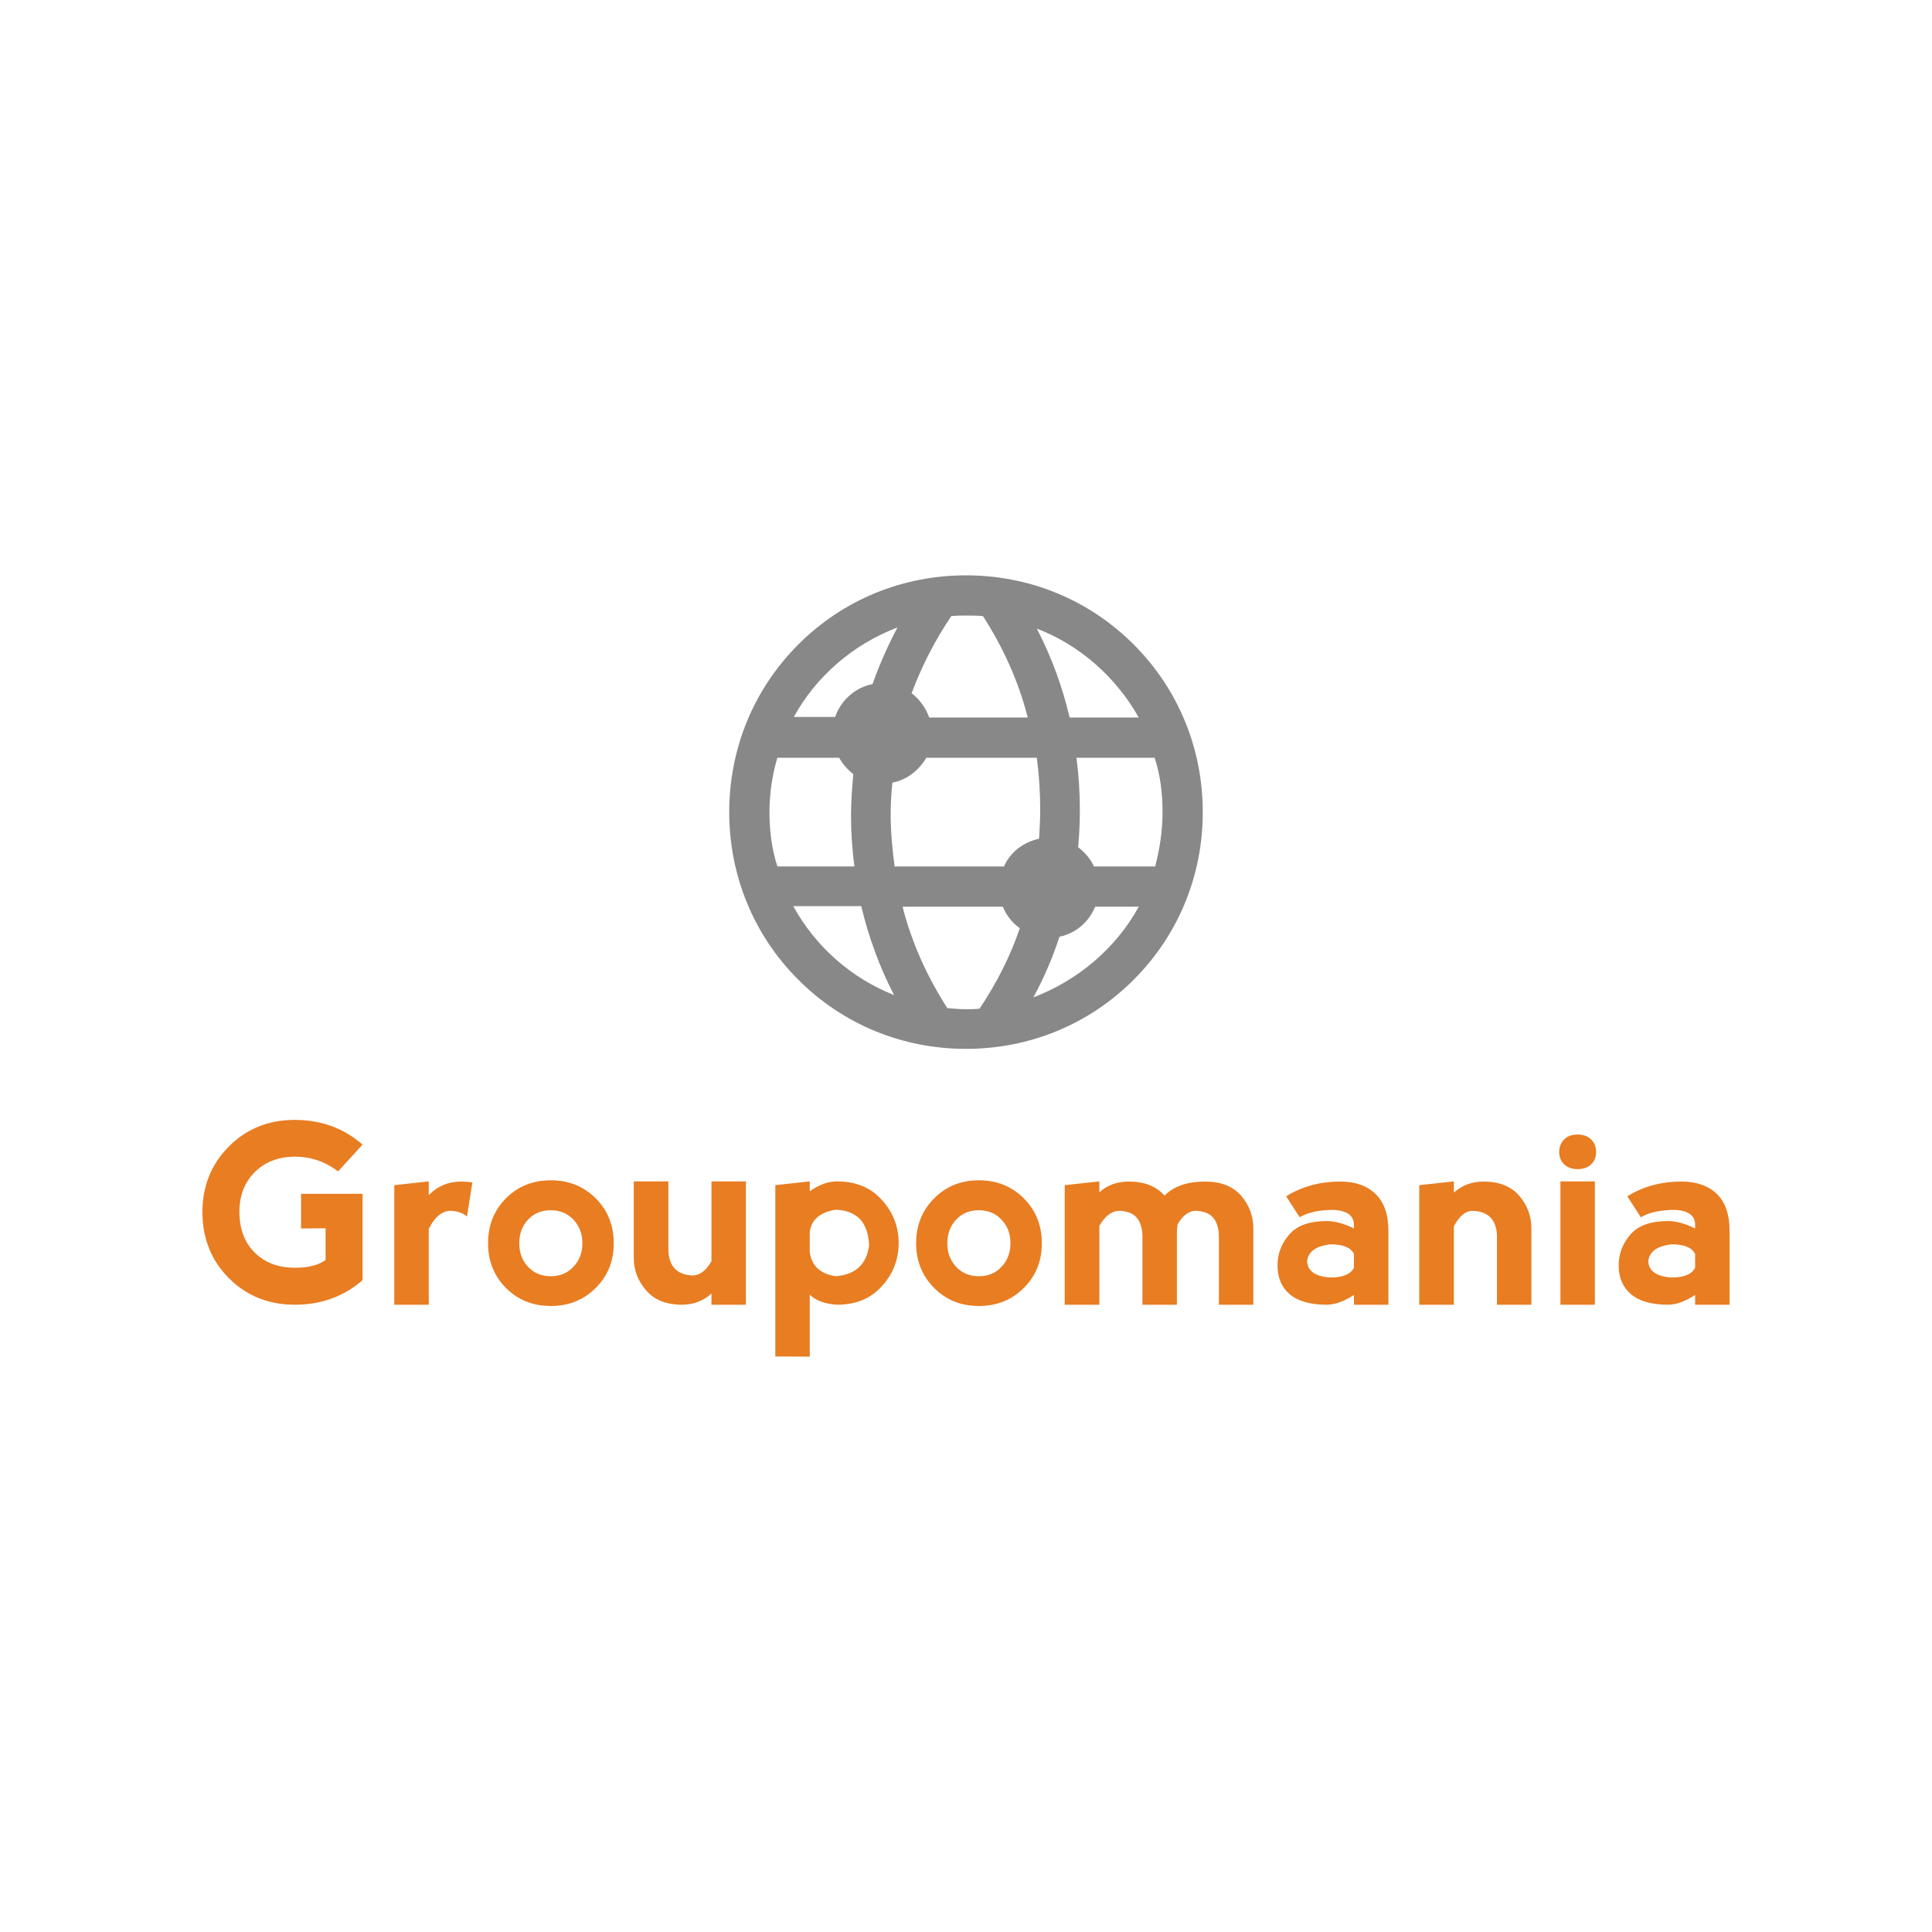
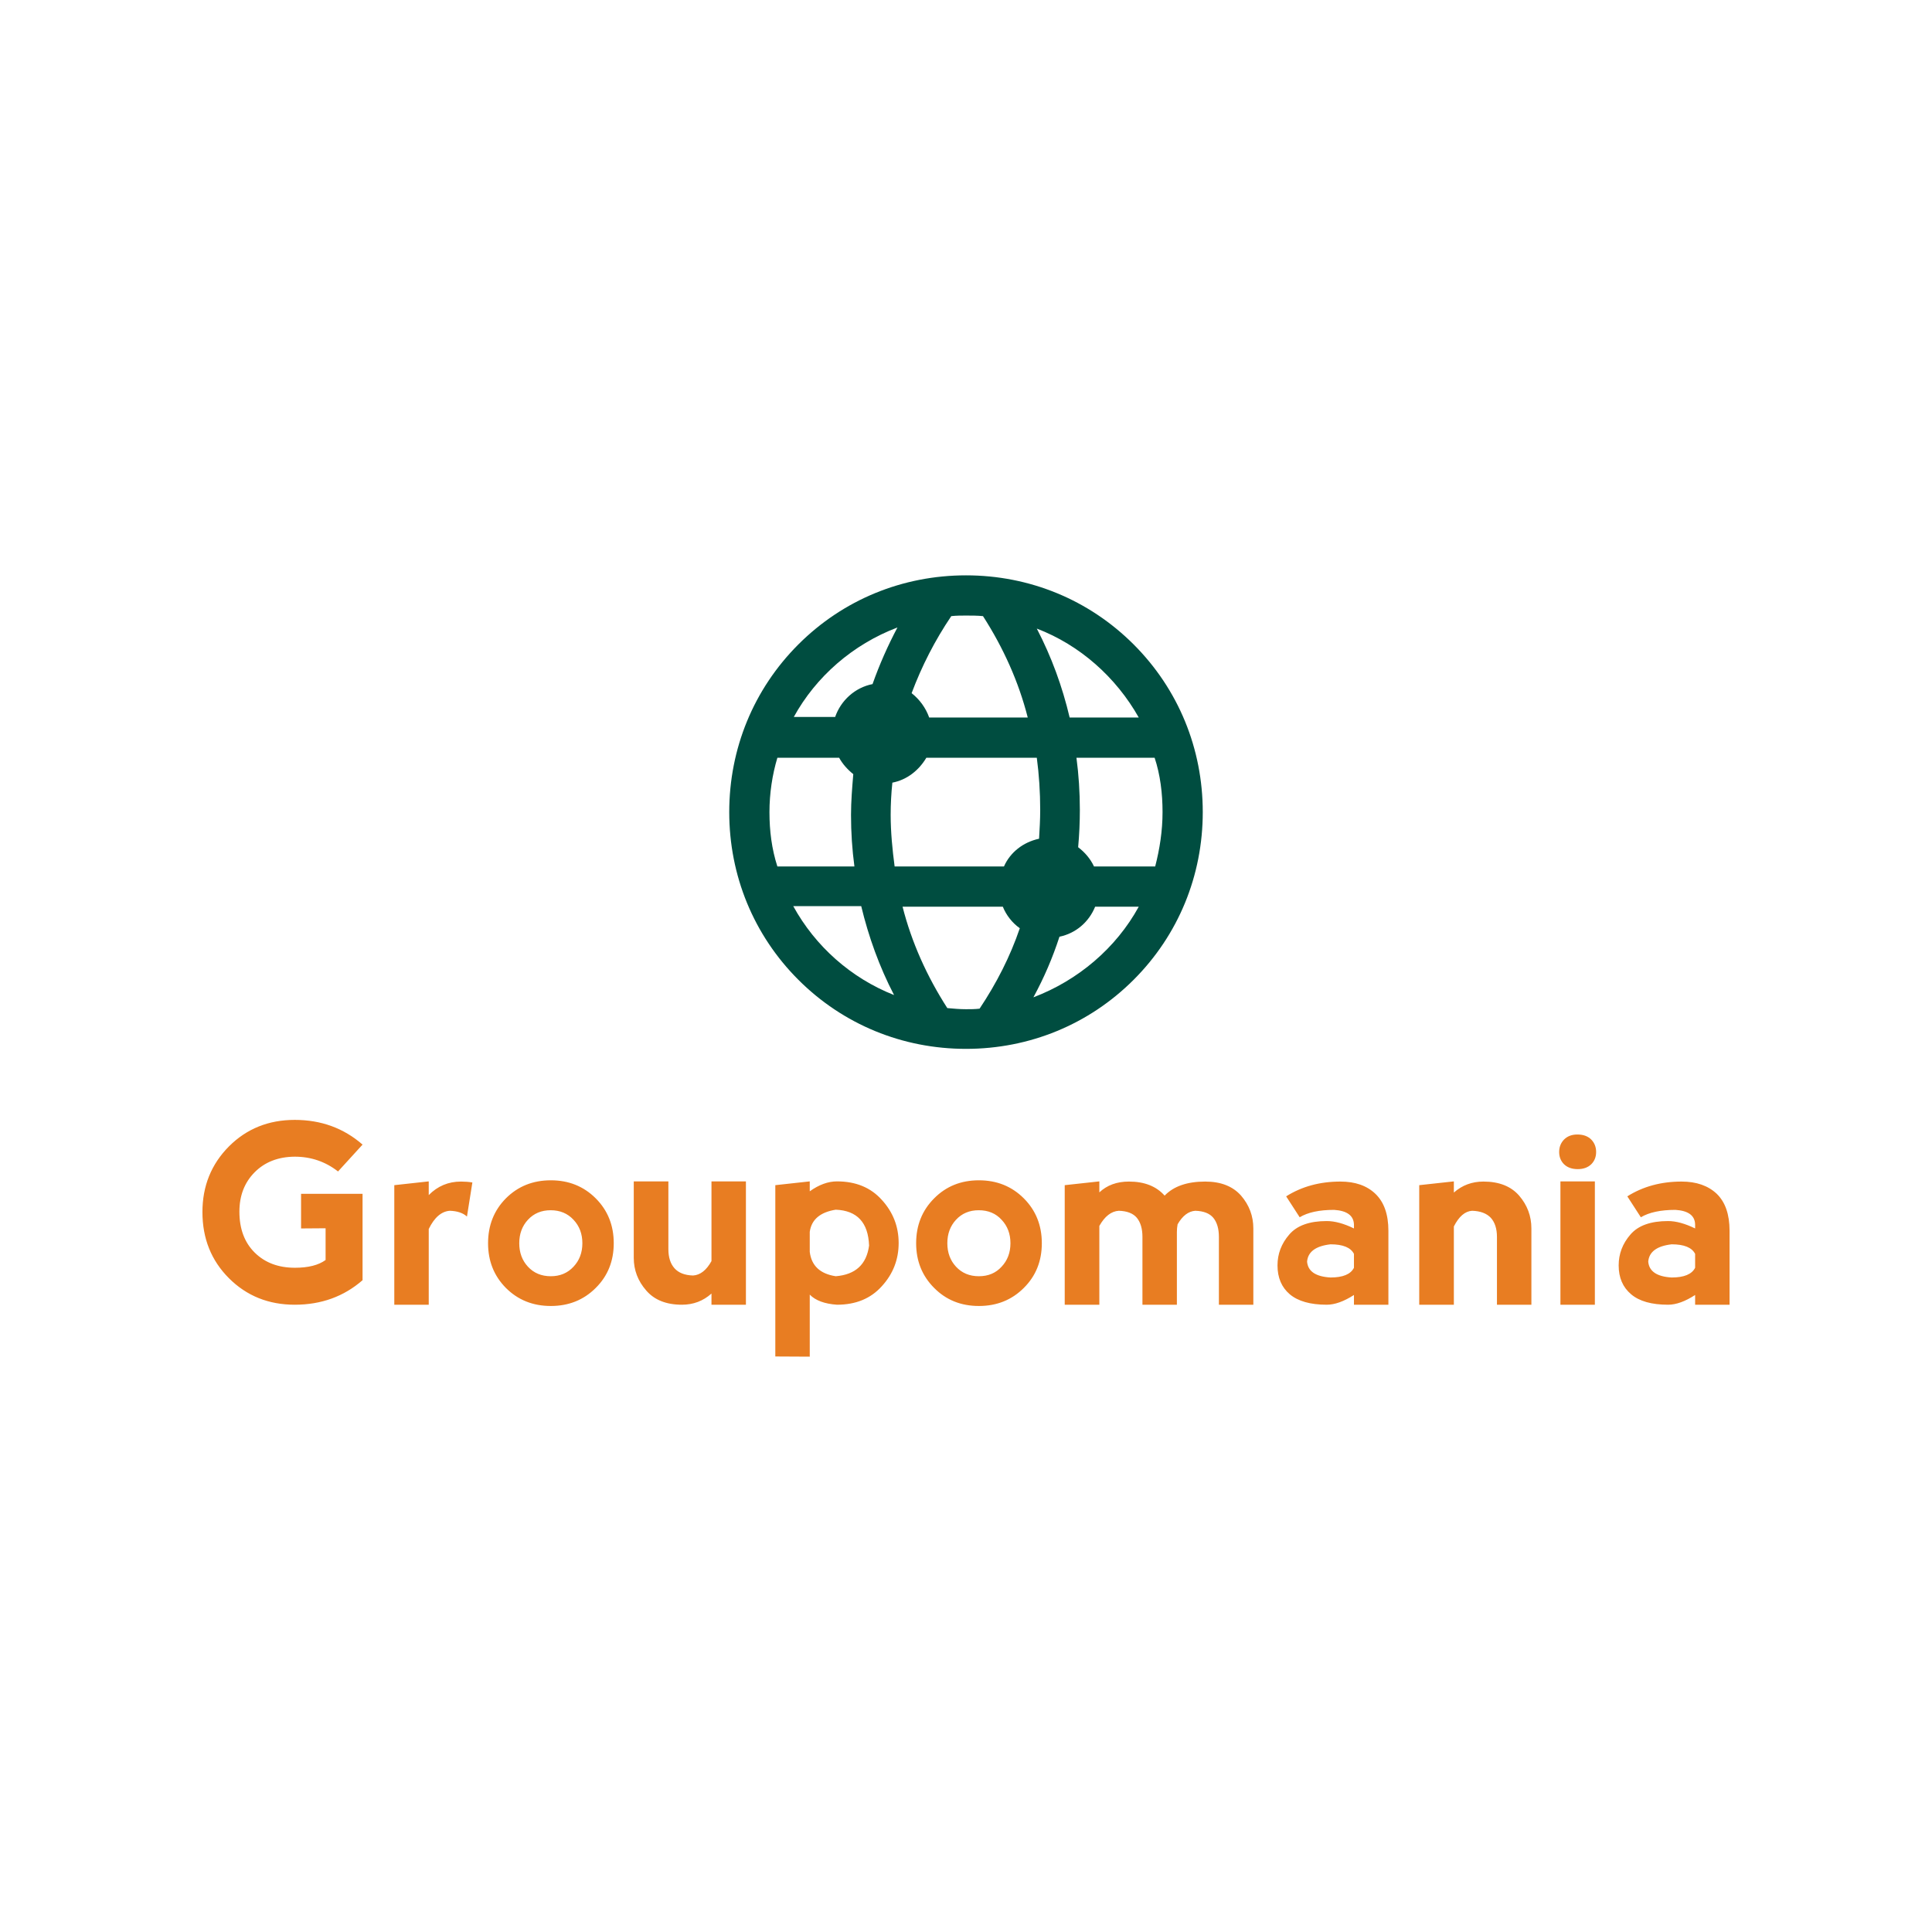
<svg xmlns="http://www.w3.org/2000/svg" data-v-1084b650="" viewBox="0 0 300 300">
  <rect data-v-1084b650="" fill="#ffffff" x="0" y="0" width="300px" height="300px" class="logo-background-square" />
  <g data-v-1084b650="" id="7e319840-739a-a0f1-f316-ea813584ba79" fill="#E87D22" transform="matrix(2.8,0,0,2.8,30.622,167.1206)">
    <path d="M5.41 12.67L5.41 12.67Q3.23 12.67 1.76 11.20L1.76 11.20L1.76 11.20Q0.29 9.73 0.29 7.53L0.29 7.53L0.29 7.53Q0.29 5.37 1.76 3.89L1.76 3.89L1.76 3.89Q3.23 2.42 5.41 2.42L5.41 2.42L5.41 2.42Q7.60 2.42 9.17 3.79L9.17 3.79L7.81 5.28L7.81 5.28Q6.76 4.46 5.41 4.46L5.41 4.46L5.41 4.46Q4.03 4.47 3.18 5.33L3.18 5.33L3.18 5.33Q2.34 6.18 2.34 7.51L2.34 7.51L2.34 7.51Q2.34 8.94 3.19 9.78L3.19 9.78L3.19 9.78Q4.04 10.62 5.42 10.62L5.42 10.62L5.42 10.62Q6.53 10.62 7.12 10.19L7.12 10.19L7.12 8.43L5.76 8.44L5.76 6.52L9.17 6.52L9.17 11.31L9.17 11.31Q7.61 12.67 5.41 12.67L5.41 12.67ZM12.84 5.83L12.84 6.59L12.84 6.59Q13.58 5.84 14.63 5.84L14.63 5.84L14.63 5.84Q14.96 5.84 15.26 5.89L15.26 5.89L14.96 7.78L14.96 7.78Q14.63 7.48 14.01 7.46L14.01 7.46L14.01 7.46Q13.31 7.51 12.84 8.47L12.84 8.47L12.84 12.67L10.93 12.67L10.93 6.04L12.84 5.83ZM19.61 12.74L19.61 12.74Q18.12 12.74 17.12 11.74L17.12 11.74L17.12 11.74Q16.13 10.74 16.13 9.26L16.13 9.26L16.13 9.26Q16.13 7.77 17.12 6.77L17.12 6.77L17.12 6.77Q18.12 5.77 19.61 5.77L19.61 5.77L19.61 5.77Q21.10 5.77 22.10 6.77L22.10 6.77L22.10 6.77Q23.10 7.77 23.10 9.26L23.10 9.26L23.10 9.26Q23.10 10.75 22.10 11.74L22.10 11.74L22.10 11.74Q21.10 12.74 19.61 12.74L19.61 12.74ZM19.61 11.09L19.61 11.09L19.61 11.09Q20.38 11.09 20.87 10.56L20.87 10.56L20.87 10.56Q21.36 10.04 21.36 9.26L21.36 9.26L21.36 9.26Q21.36 8.48 20.87 7.96L20.87 7.96L20.87 7.96Q20.38 7.43 19.60 7.43L19.60 7.43L19.60 7.43Q18.83 7.43 18.34 7.96L18.34 7.96L18.34 7.96Q17.86 8.48 17.86 9.26L17.86 9.26L17.86 9.26Q17.86 10.04 18.34 10.56L18.34 10.56L18.34 10.56Q18.83 11.09 19.61 11.09ZM28.52 10.25L28.52 10.25L28.52 5.83L30.43 5.83L30.43 12.67L28.52 12.67L28.52 12.05L28.52 12.05Q27.83 12.67 26.88 12.67L26.88 12.67L26.88 12.67Q25.58 12.67 24.90 11.88L24.90 11.88L24.90 11.88Q24.21 11.09 24.21 10.07L24.21 10.07L24.21 5.83L26.13 5.83L26.13 9.59L26.13 9.59Q26.13 10.27 26.47 10.65L26.47 10.65L26.47 10.65Q26.81 11.03 27.50 11.05L27.50 11.05L27.50 11.05Q28.10 11.01 28.52 10.25ZM33.97 15.55L32.06 15.54L32.06 6.04L33.97 5.83L33.97 6.38L33.97 6.38Q34.74 5.83 35.48 5.83L35.48 5.83L35.48 5.83Q37.05 5.83 37.97 6.86L37.97 6.86L37.97 6.86Q38.90 7.88 38.90 9.25L38.90 9.25L38.90 9.25Q38.90 10.62 37.97 11.64L37.97 11.64L37.97 11.64Q37.05 12.67 35.48 12.67L35.48 12.67L35.48 12.67Q34.45 12.60 33.97 12.11L33.97 12.11L33.97 15.55ZM33.97 8.63L33.97 8.63L33.97 9.74L33.97 9.74Q34.11 10.89 35.41 11.09L35.41 11.09L35.41 11.09Q37.05 10.96 37.26 9.39L37.26 9.39L37.26 9.39Q37.19 7.47 35.41 7.40L35.41 7.40L35.41 7.40Q34.11 7.61 33.97 8.63ZM43.35 12.74L43.35 12.74Q41.86 12.74 40.87 11.74L40.87 11.74L40.87 11.74Q39.87 10.74 39.87 9.26L39.87 9.26L39.87 9.26Q39.87 7.77 40.87 6.77L40.87 6.77L40.87 6.77Q41.86 5.77 43.35 5.77L43.35 5.77L43.35 5.77Q44.84 5.77 45.84 6.77L45.84 6.77L45.84 6.77Q46.84 7.77 46.84 9.26L46.84 9.26L46.84 9.26Q46.84 10.75 45.84 11.74L45.84 11.74L45.84 11.74Q44.84 12.74 43.35 12.74L43.35 12.74ZM43.35 11.09L43.35 11.09L43.35 11.09Q44.13 11.09 44.61 10.56L44.61 10.56L44.61 10.56Q45.10 10.04 45.10 9.26L45.10 9.26L45.10 9.26Q45.10 8.48 44.61 7.96L44.61 7.96L44.61 7.96Q44.13 7.43 43.34 7.43L43.34 7.43L43.34 7.43Q42.57 7.43 42.08 7.96L42.08 7.96L42.08 7.96Q41.60 8.48 41.60 9.26L41.60 9.26L41.60 9.26Q41.60 10.04 42.08 10.56L42.08 10.56L42.08 10.56Q42.57 11.09 43.35 11.09ZM50.03 8.30L50.03 8.30L50.03 12.67L48.11 12.67L48.11 6.04L50.03 5.83L50.03 6.44L50.03 6.44Q50.67 5.84 51.67 5.84L51.67 5.84L51.67 5.84Q52.96 5.84 53.65 6.62L53.65 6.62L53.65 6.62Q54.40 5.84 55.90 5.84L55.90 5.84L55.90 5.84Q57.20 5.84 57.89 6.62L57.89 6.62L57.89 6.62Q58.57 7.41 58.57 8.44L58.57 8.44L58.57 12.67L56.66 12.67L56.66 8.91L56.66 8.91Q56.66 8.23 56.35 7.85L56.35 7.85L56.35 7.85Q56.04 7.48 55.35 7.46L55.35 7.46L55.35 7.46Q54.78 7.50 54.37 8.21L54.37 8.21L54.37 8.21Q54.33 8.42 54.33 8.64L54.33 8.64L54.33 12.67L52.42 12.67L52.42 8.91L52.42 8.91Q52.42 8.23 52.11 7.85L52.11 7.85L52.11 7.85Q51.80 7.48 51.11 7.46L51.11 7.46L51.11 7.46Q50.48 7.50 50.03 8.30ZM61.14 7.82L60.39 6.66L60.39 6.66Q61.69 5.84 63.40 5.84L63.40 5.84L63.40 5.84Q64.63 5.84 65.34 6.52L65.34 6.52L65.34 6.52Q66.06 7.21 66.06 8.57L66.06 8.57L66.06 12.67L64.15 12.67L64.15 12.13L64.15 12.13Q63.31 12.67 62.64 12.67L62.64 12.67L62.64 12.67Q61.28 12.67 60.59 12.09L60.59 12.09L60.59 12.09Q59.91 11.51 59.91 10.49L59.91 10.49L59.91 10.49Q59.91 9.53 60.56 8.78L60.56 8.78L60.56 8.78Q61.20 8.03 62.64 8.03L62.64 8.03L62.64 8.03Q63.31 8.03 64.15 8.44L64.15 8.44L64.15 8.23L64.15 8.23Q64.13 7.48 63.05 7.41L63.05 7.41L63.05 7.41Q61.82 7.41 61.14 7.82L61.14 7.82ZM64.15 10.62L64.15 10.62L64.15 9.85L64.15 9.85Q63.88 9.32 62.85 9.32L62.85 9.32L62.85 9.32Q61.62 9.46 61.55 10.28L61.55 10.28L61.55 10.28Q61.62 11.09 62.85 11.16L62.85 11.16L62.85 11.16Q63.88 11.16 64.15 10.62ZM69.69 8.33L69.69 8.33L69.69 12.67L67.77 12.67L67.77 6.04L69.69 5.83L69.69 6.45L69.69 6.45Q70.38 5.84 71.33 5.84L71.33 5.84L71.33 5.84Q72.63 5.84 73.31 6.62L73.31 6.62L73.31 6.62Q73.99 7.41 73.99 8.44L73.99 8.44L73.99 12.67L72.08 12.67L72.08 8.91L72.08 8.91Q72.08 8.23 71.74 7.85L71.74 7.85L71.74 7.85Q71.39 7.48 70.70 7.46L70.70 7.46L70.70 7.46Q70.11 7.50 69.69 8.33ZM77.51 12.67L75.60 12.67L75.60 5.83L77.51 5.83L77.51 12.67ZM75.53 4.20L75.53 4.20L75.53 4.20Q75.53 4.61 75.80 4.88L75.80 4.88L75.80 4.88Q76.08 5.15 76.56 5.15L76.56 5.15L76.56 5.15Q77.03 5.15 77.31 4.88L77.31 4.88L77.31 4.88Q77.58 4.61 77.58 4.20L77.58 4.20L77.58 4.20Q77.58 3.79 77.31 3.51L77.31 3.51L77.31 3.51Q77.03 3.23 76.54 3.23L76.54 3.23L76.54 3.23Q76.08 3.23 75.80 3.51L75.80 3.51L75.80 3.51Q75.53 3.79 75.53 4.20ZM80.06 7.82L79.31 6.66L79.31 6.66Q80.61 5.84 82.32 5.84L82.32 5.84L82.32 5.84Q83.55 5.84 84.27 6.52L84.27 6.52L84.27 6.52Q84.98 7.21 84.98 8.57L84.98 8.57L84.98 12.67L83.07 12.67L83.07 12.13L83.07 12.13Q82.24 12.67 81.57 12.67L81.57 12.67L81.57 12.67Q80.20 12.67 79.52 12.09L79.52 12.09L79.52 12.09Q78.83 11.51 78.83 10.49L78.83 10.49L78.83 10.49Q78.83 9.53 79.48 8.78L79.48 8.78L79.48 8.78Q80.12 8.03 81.57 8.03L81.57 8.03L81.57 8.03Q82.23 8.03 83.07 8.44L83.07 8.44L83.07 8.23L83.07 8.23Q83.06 7.48 81.98 7.41L81.98 7.41L81.98 7.41Q80.75 7.41 80.06 7.82L80.06 7.82ZM83.07 10.62L83.07 10.62L83.07 9.85L83.07 9.85Q82.80 9.32 81.77 9.32L81.77 9.32L81.77 9.32Q80.54 9.46 80.47 10.28L80.47 10.28L80.47 10.28Q80.54 11.09 81.77 11.16L81.77 11.16L81.77 11.16Q82.80 11.16 83.07 10.62Z" />
  </g>
-   <g data-v-1084b650="" id="4cb061db-73fa-16fe-1d0a-15980590225e" stroke="none" fill="#888888" transform="matrix(0.2931738,0,0,0.2931738,106.0239,82.12729)">
+   <g data-v-1084b650="" id="4cb061db-73fa-16fe-1d0a-15980590225e" stroke="none" fill="#004D40" transform="matrix(0.2931738,0,0,0.2931738,106.0239,82.12729)">
    <svg viewBox="-205 207 100 100">
      <switch>
        <g>
          <path d="M-155 298.8c11.2 0 21.7-4.3 29.6-12.2 7.9-7.9 12.2-18.4 12.2-29.6 0-11.2-4.3-21.7-12.2-29.6-7.9-7.9-18.4-12.2-29.6-12.2s-21.7 4.3-29.6 12.2c-7.9 7.9-12.2 18.4-12.2 29.6 0 11.2 4.3 21.7 12.2 29.6 7.9 7.9 18.4 12.2 29.6 12.2zm2.4-7.1c-.8.1-1.6.1-2.4.1-1.1 0-2.2-.1-3.3-.2-3.6-5.6-6.3-11.6-7.9-17.9h17.7c.6 1.5 1.7 2.9 3 3.8-1.7 5-4.1 9.7-7.1 14.2zm9.5-2c1.9-3.5 3.4-7 4.6-10.7 2.9-.6 5.2-2.6 6.3-5.3h7.7c-4 7.3-10.7 13-18.6 16zm22.8-32.7c0 3.3-.5 6.5-1.3 9.6h-10.8c-.6-1.3-1.6-2.5-2.8-3.4.2-2.2.3-4.4.3-6.6 0-3.1-.2-6.2-.6-9.2h13.8c1 3 1.4 6.3 1.4 9.6zm-4.2-16.7h-12.2c-1.3-5.5-3.2-10.7-5.8-15.7 7.6 2.9 14 8.6 18 15.7zm-17.4 16.3c0 1.7-.1 3.4-.2 5.1-2.8.6-5.1 2.4-6.2 4.9h-19.3c-.4-3-.7-6.1-.7-9.1 0-1.9.1-3.8.3-5.7 2.6-.5 4.7-2.2 6-4.4h19.5c.4 3 .6 6.1.6 9.2zm-15.7-34.2c.9-.1 1.8-.1 2.6-.1 1 0 2 0 3 .1 3.6 5.6 6.3 11.6 7.9 17.9h-17.4c-.6-1.7-1.7-3.2-3.1-4.3 1.8-4.8 4.1-9.3 7-13.6zm-9.5 2c-1.7 3.2-3.2 6.6-4.4 10-3.1.6-5.6 2.9-6.6 5.8h-7.3c3.9-7.1 10.4-12.8 18.3-15.8zm-22.6 32.6c0-3.3.5-6.6 1.4-9.6h10.9c.6 1.1 1.5 2.1 2.5 2.9-.2 2.4-.4 4.8-.4 7.2 0 3.1.2 6.1.6 9.1h-13.6c-1-3.1-1.4-6.3-1.4-9.6zm16.2 16.6c1.3 5.4 3.2 10.7 5.8 15.7-7.6-3-13.9-8.6-17.8-15.7h12z" />
        </g>
      </switch>
    </svg>
  </g>
</svg>
